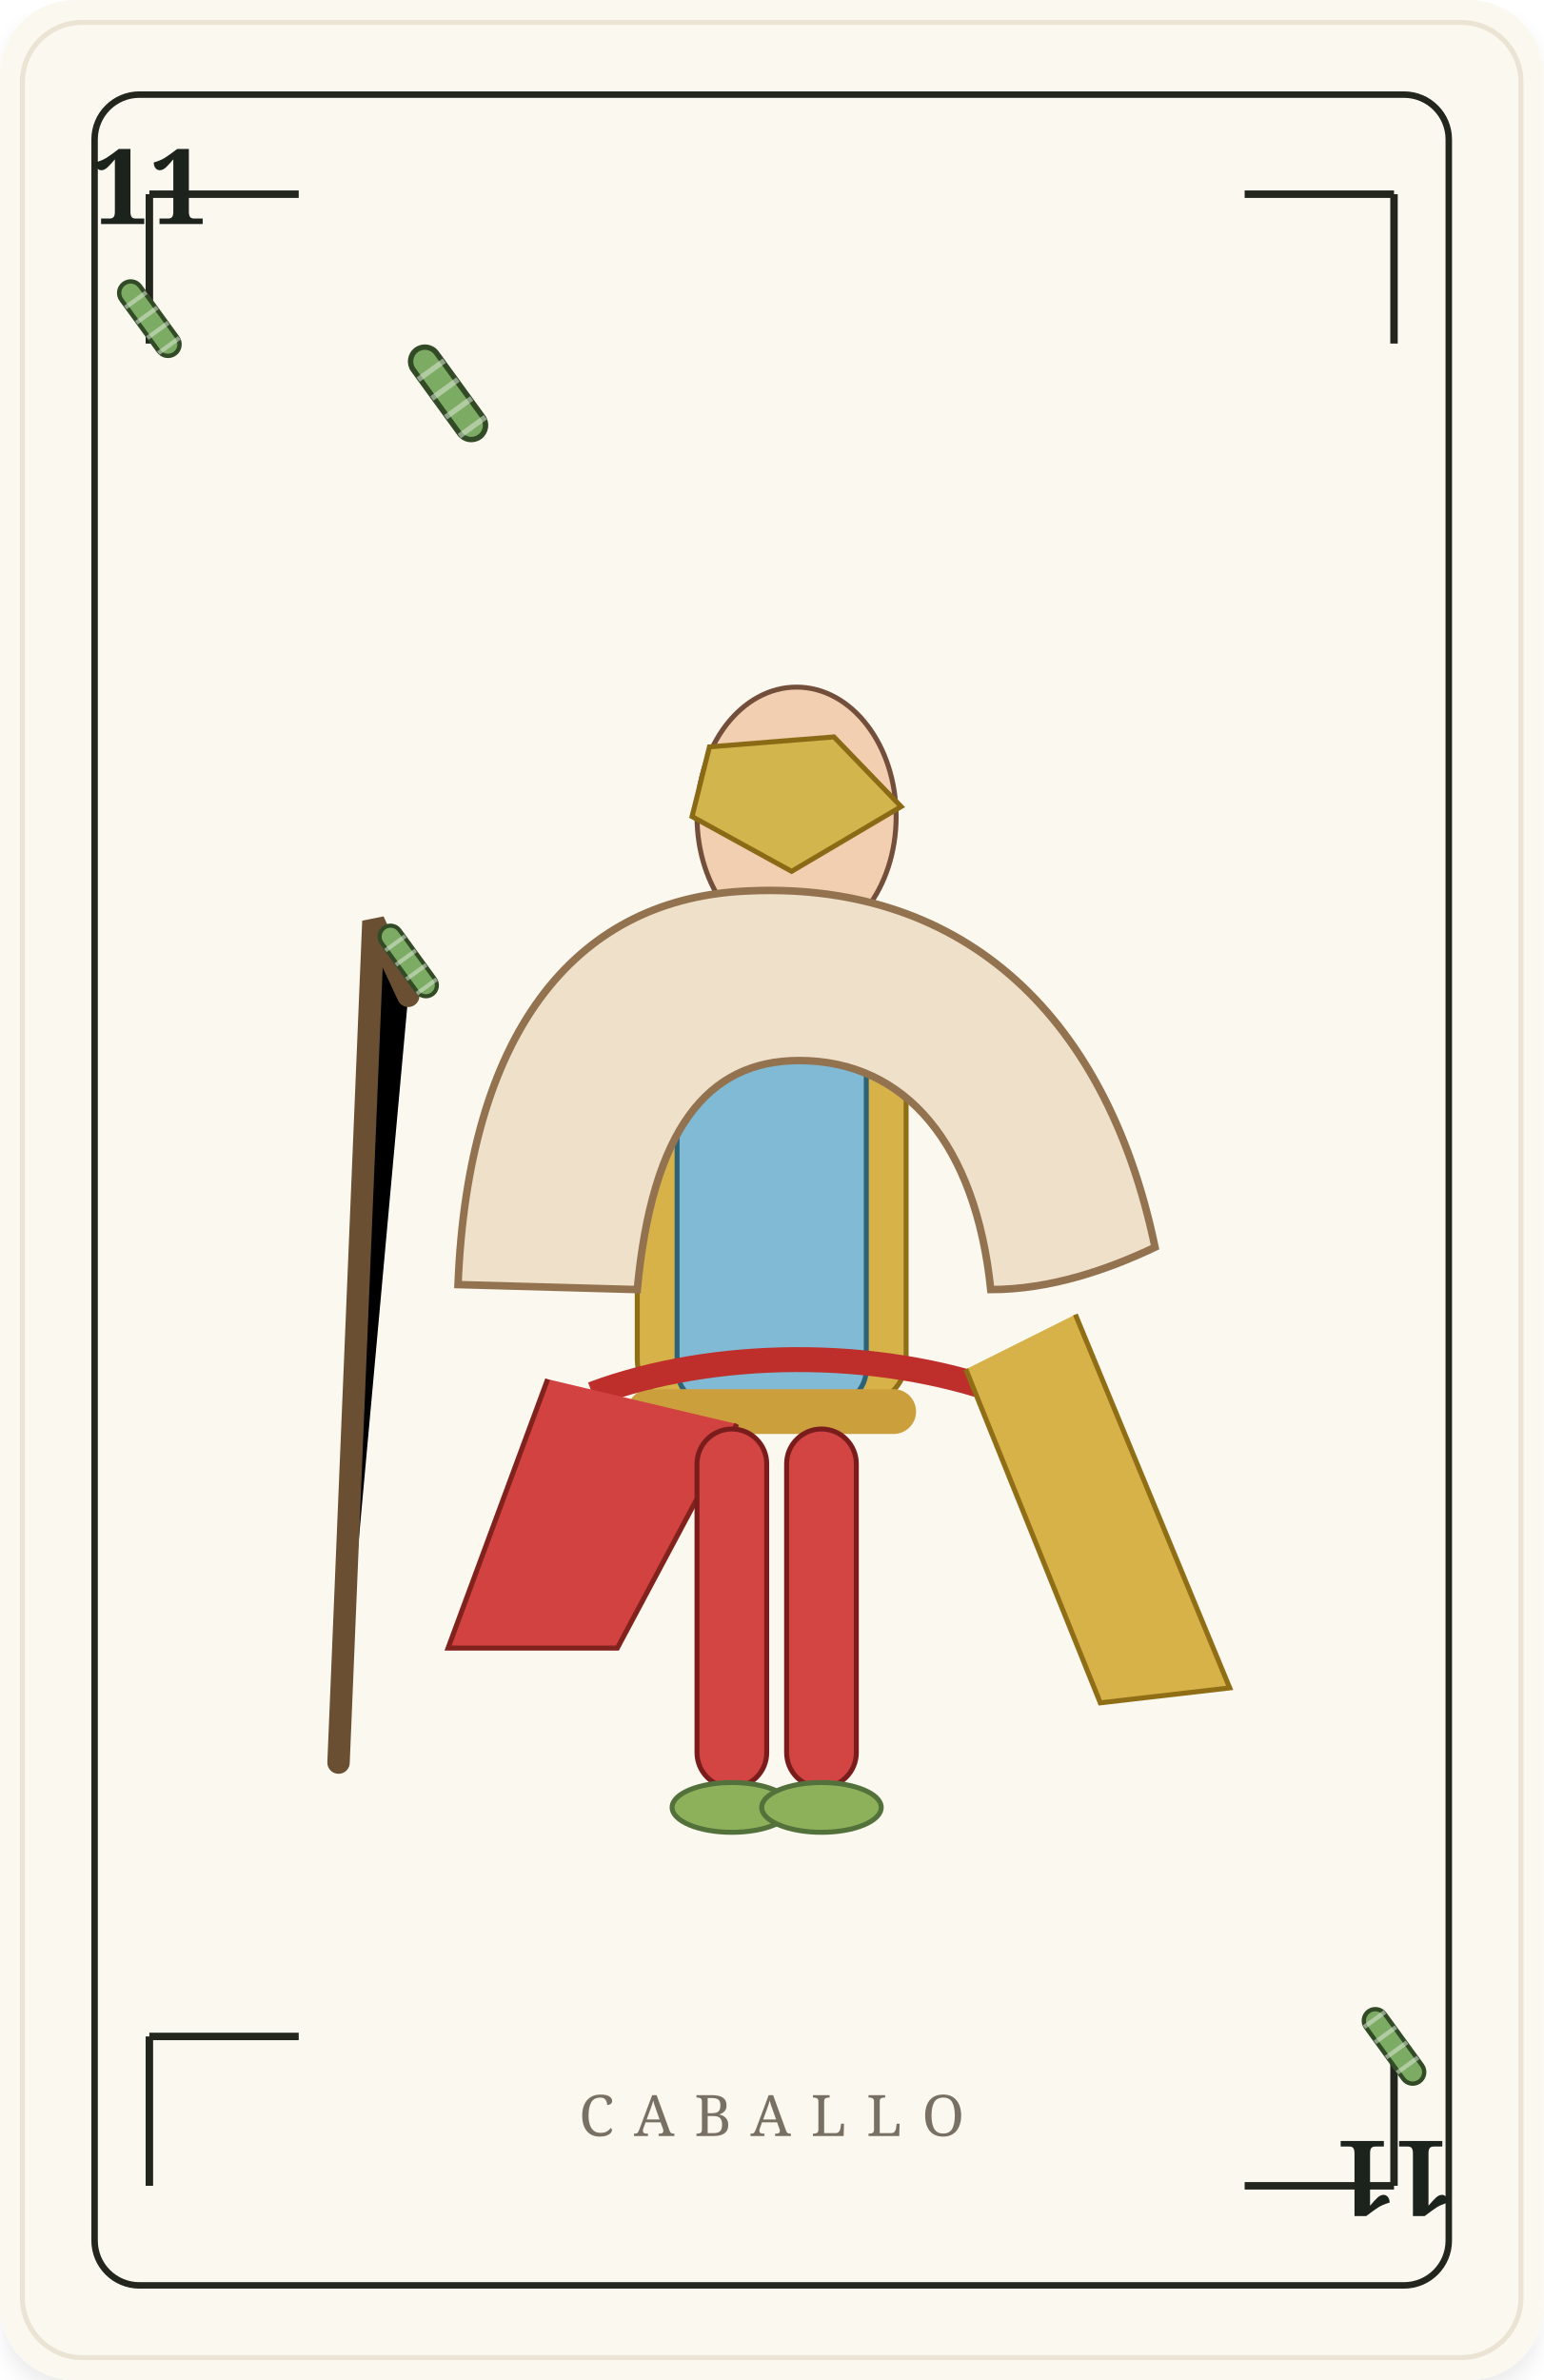
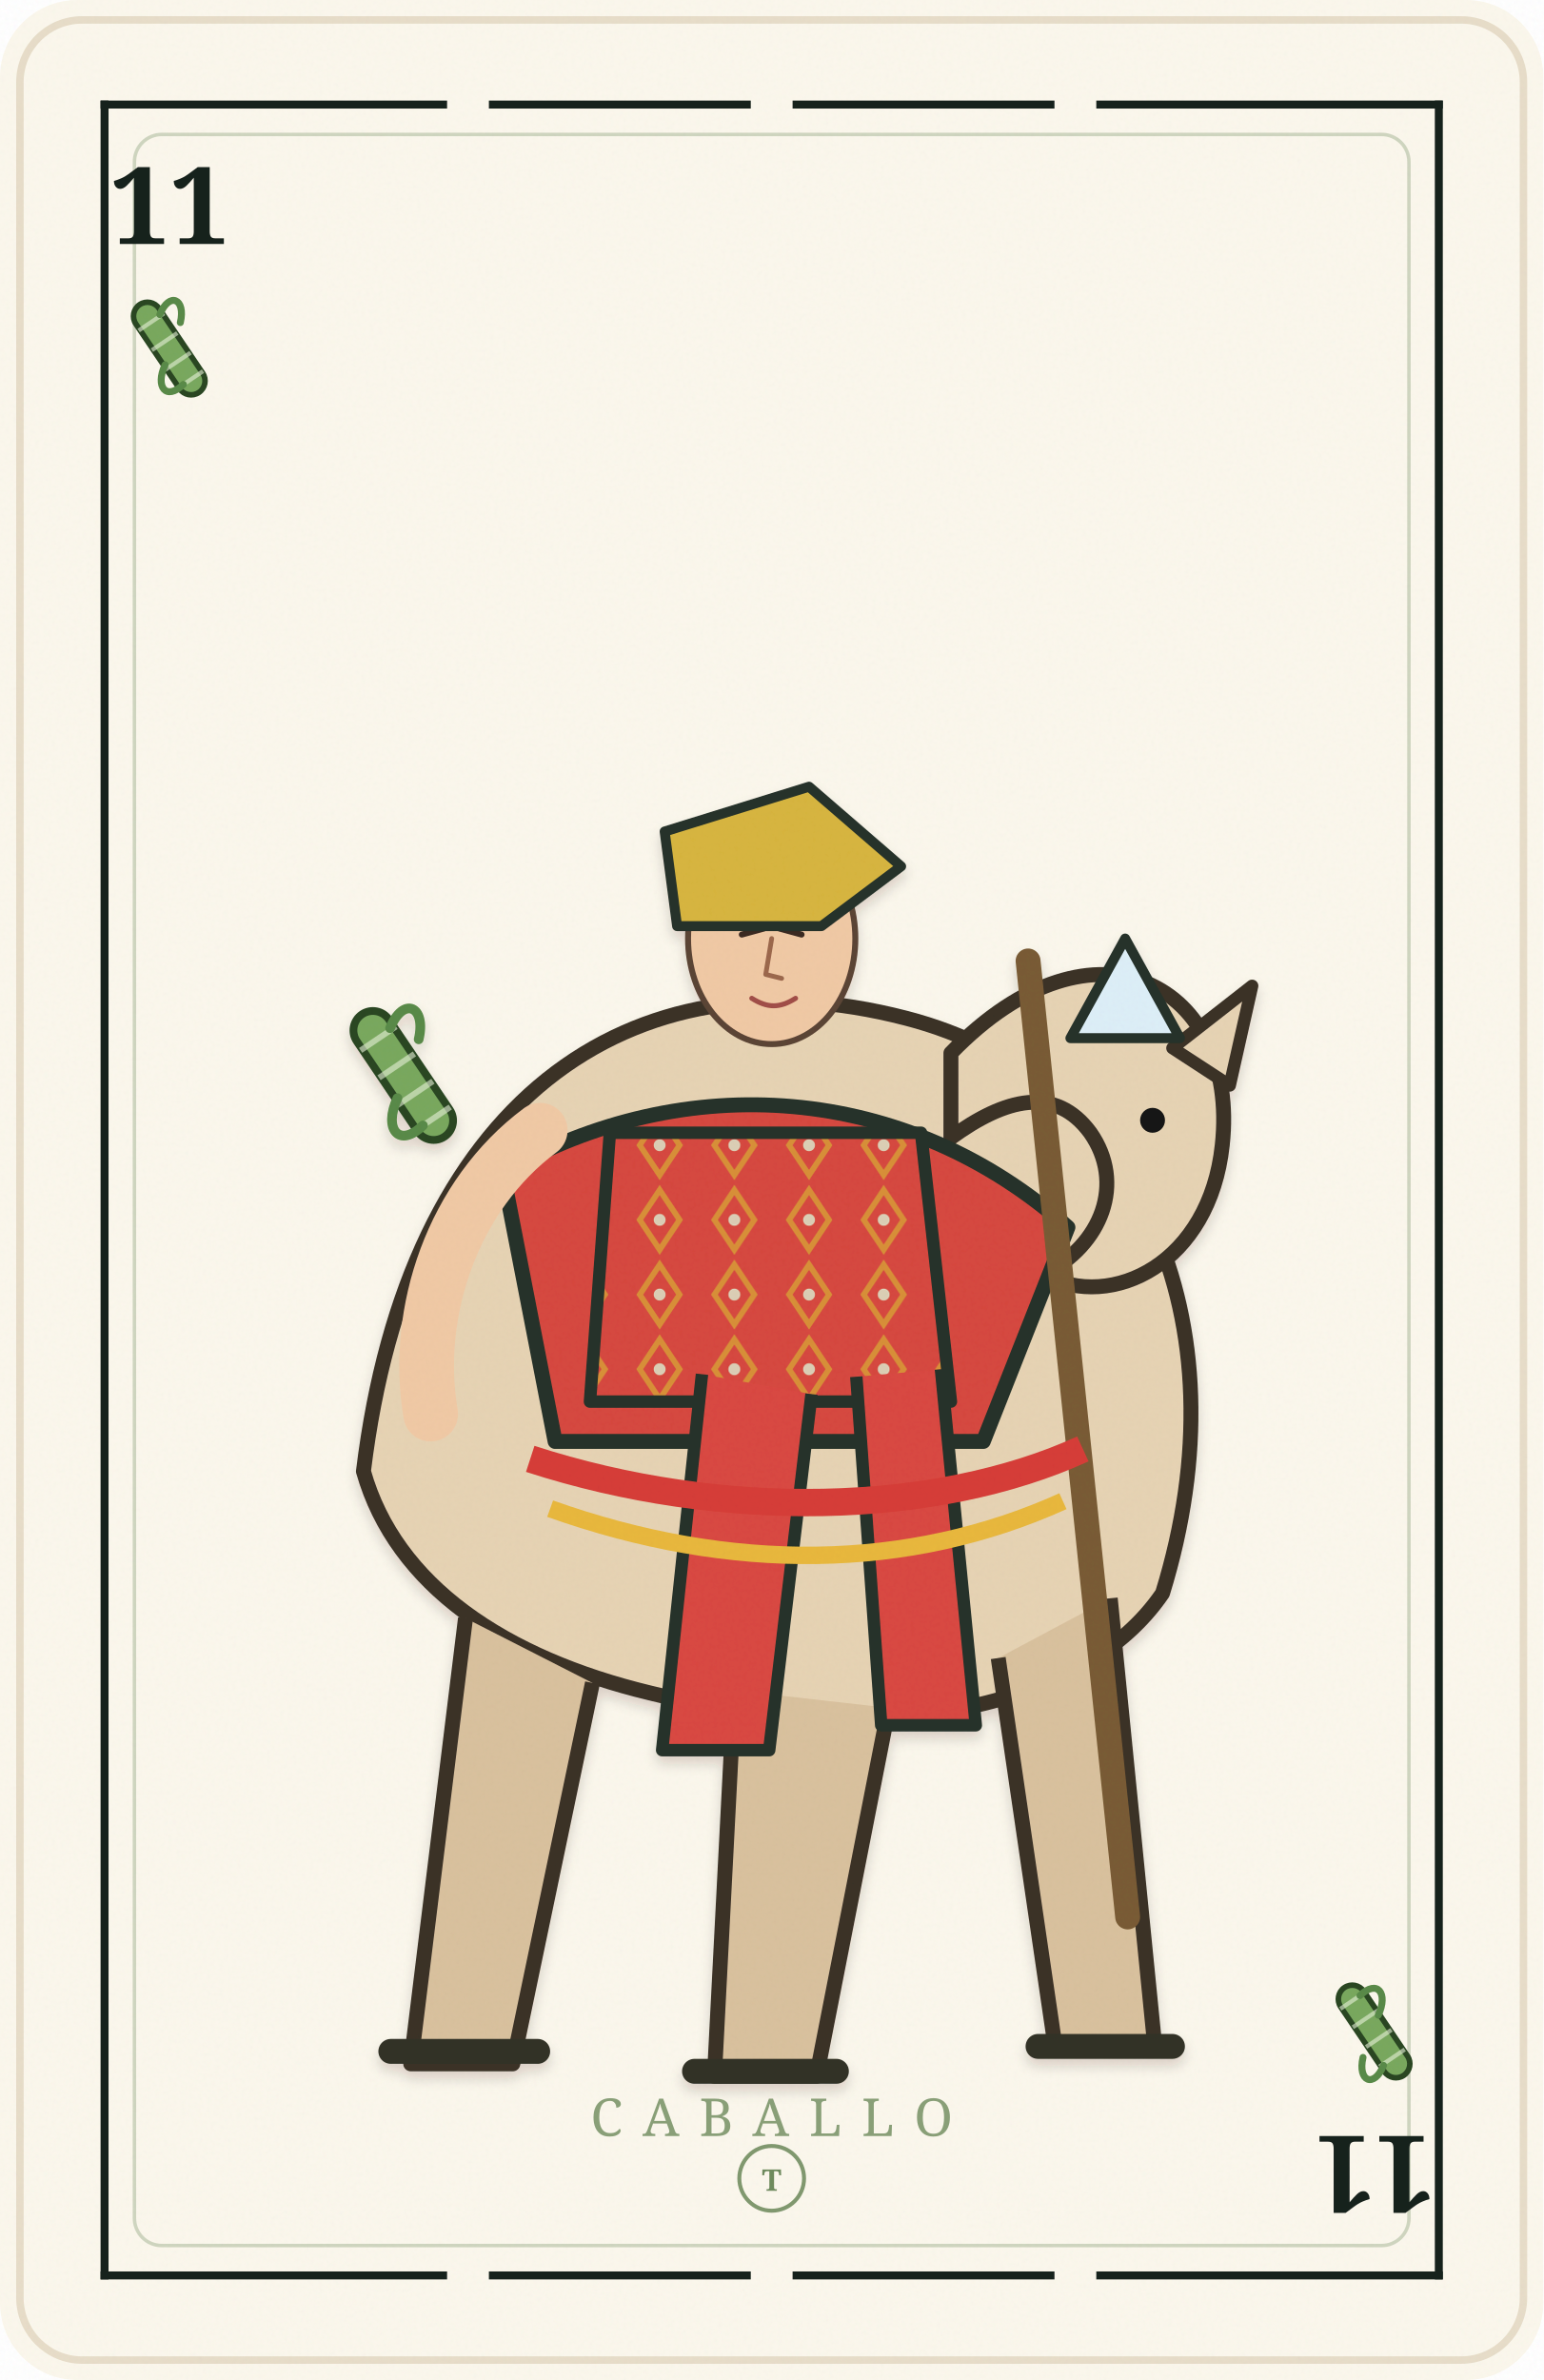
- <svg xmlns="http://www.w3.org/2000/svg" width="620" height="956" viewBox="0 0 620 956">
+ <svg xmlns="http://www.w3.org/2000/svg" width="620" height="956" viewBox="0 0 620 956" role="img" aria-label="Carta española de bastos">
  <defs>
-     <filter id="shadow" x="-20%" y="-20%" width="140%" height="140%">
-       <feDropShadow dx="0" dy="5" stdDeviation="4" flood-opacity=".08" />
+     <filter id="paper" x="-10%" y="-10%" width="120%" height="120%">
+       <feTurbulence type="fractalNoise" baseFrequency=".58" numOctaves="2" seed="9" result="noise" />
+       <feColorMatrix in="noise" type="matrix" values="1 0 0 0 0  0 1 0 0 0  0 0 1 0 0  0 0 0 .055 0" result="grain" />
+       <feBlend in="SourceGraphic" in2="grain" mode="multiply" />
    </filter>
-     <linearGradient id="oroFill" x1="0" x2="1">
-       <stop offset="0" stop-color="#f7db89" />
-       <stop offset="1" stop-color="#d19309" />
+     <filter id="inkShadow" x="-25%" y="-25%" width="150%" height="150%">
+       <feDropShadow dx="0" dy="3" stdDeviation="2.4" flood-color="#2A1E12" flood-opacity=".16" />
+     </filter>
+     <linearGradient id="gold" x1="0" y1="0" x2="1" y2="1">
+       <stop offset="0" stop-color="#FFE88B" />
+       <stop offset=".5" stop-color="#79A85F" />
+       <stop offset="1" stop-color="#4D713B" />
    </linearGradient>
+     <linearGradient id="robe" x1="0" y1="0" x2="0" y2="1">
+       <stop offset="0" stop-color="#D64A3F" />
+       <stop offset="1" stop-color="#4D713B" />
+     </linearGradient>
+     <pattern id="brocade" width="30" height="30" patternUnits="userSpaceOnUse">
+       <rect width="30" height="30" fill="#D64A3F" />
+       <path d="M15 3L23 15L15 27L7 15Z" fill="none" stroke="#D8AC36" stroke-width="2.3" opacity=".7" />
+       <circle cx="15" cy="15" r="2.4" fill="#DCEBCF" opacity=".82" />
+     </pattern>
+     <pattern id="capePattern" width="34" height="34" patternUnits="userSpaceOnUse">
+       <rect width="34" height="34" fill="#5D9A58" />
+       <path d="M0 17H34M17 0V34" stroke="#F7E6BA" stroke-width="1.6" opacity=".32" />
+     </pattern>
  </defs>
-   <g filter="url(#shadow)">
-     <rect width="620" height="956" rx="30" fill="#fbf8f0" />
-     <rect x="9" y="9" width="602" height="938" rx="24" fill="none" stroke="#ebe3d4" stroke-width="2" />
-     <rect x="38" y="38" width="544" height="880" rx="18" fill="none" stroke="#23251f" stroke-width="2.6" />
-     <path d="M60 78H120M60 78V138" stroke="#23251f" stroke-width="3" />
-     <path d="M500 78H560M560 78V138" stroke="#23251f" stroke-width="3" />
-     <path d="M60 818H120M60 818V878" stroke="#23251f" stroke-width="3" />
-     <path d="M500 878H560M560 818V878" stroke="#23251f" stroke-width="3" />
-     <g transform="translate(60 90)">
-       <text x="0" y="0" text-anchor="middle" font-family="Georgia,serif" font-size="42" font-weight="700" fill="#1d211b">11</text>
-       <g transform="translate(0 38) scale(.58)">
-         <g transform="rotate(-36)">
-           <rect x="-8" y="-30" width="16" height="60" rx="8" fill="#7cab63" stroke="#304b26" stroke-width="3" />
-           <path d="M-9 -16H9M-9 -3H9M-9 10H9M-9 23H9" stroke="#dce8d6" stroke-width="3" opacity=".55" />
+   <g filter="url(#paper)">
+     <rect width="620" height="956" rx="31" fill="#FBF7EC" />
+     <rect x="8" y="8" width="604" height="940" rx="25" fill="none" stroke="#E7DDC9" stroke-width="3" />
+     <g fill="none" stroke="#17211C" stroke-width="3.2" stroke-linecap="square">
+       <path d="M42 42H178.0 M198.0 42H300.0 M320.0 42H422.0 M442.0 42H578" />
+       <path d="M42 914H178.0 M198.0 914H300.0 M320.0 914H422.0 M442.0 914H578" />
+       <path d="M42 42V914M578 42V914" />
+     </g>
+     <rect x="54" y="54" width="512" height="848" rx="11" fill="none" stroke="#4D713B" stroke-width="1.4" opacity=".25" />
+     <circle cx="310" cy="875" r="13" fill="#FBF7EC" stroke="#4D713B" stroke-width="1.6" opacity=".7" />
+     <text x="310" y="880" text-anchor="middle" font-family="Georgia,serif" font-size="12" font-weight="700" fill="#4D713B" opacity=".8">T</text>
+     <g transform="translate(68 98)">
+       <text x="0" y="0" text-anchor="middle" font-family="Georgia,serif" font-size="43" font-weight="700" fill="#17211C">11</text>
+       <g transform="translate(0 42) scale(.56)">
+         <g transform="scale(1.0) rotate(-34)" stroke-linejoin="round">
+           <rect x="-10" y="-38" width="20" height="76" rx="10" fill="#79A85F" stroke="#294722" stroke-width="4" />
+           <path d="M-11 -23H11M-11 -6H11M-11 11H11M-11 27H11" stroke="#E8F1D8" stroke-width="3" opacity=".6" />
+           <path d="M8 -24C23 -34 30 -23 17 -11M-9 8C-24 17 -23 30 -6 27" fill="none" stroke="#5A8A48" stroke-width="5" stroke-linecap="round" />
        </g>
      </g>
    </g>
-     <g transform="translate(560 860) rotate(180 0 0)">
-       <text x="0" y="0" text-anchor="middle" font-family="Georgia,serif" font-size="42" font-weight="700" fill="#1d211b">11</text>
-       <g transform="translate(0 38) scale(.58)">
-         <g transform="rotate(-36)">
-           <rect x="-8" y="-30" width="16" height="60" rx="8" fill="#7cab63" stroke="#304b26" stroke-width="3" />
-           <path d="M-9 -16H9M-9 -3H9M-9 10H9M-9 23H9" stroke="#dce8d6" stroke-width="3" opacity=".55" />
+     <g transform="translate(552 858) rotate(180)">
+       <text x="0" y="0" text-anchor="middle" font-family="Georgia,serif" font-size="43" font-weight="700" fill="#17211C">11</text>
+       <g transform="translate(0 42) scale(.56)">
+         <g transform="scale(1.0) rotate(-34)" stroke-linejoin="round">
+           <rect x="-10" y="-38" width="20" height="76" rx="10" fill="#79A85F" stroke="#294722" stroke-width="4" />
+           <path d="M-11 -23H11M-11 -6H11M-11 11H11M-11 27H11" stroke="#E8F1D8" stroke-width="3" opacity=".6" />
+           <path d="M8 -24C23 -34 30 -23 17 -11M-9 8C-24 17 -23 30 -6 27" fill="none" stroke="#5A8A48" stroke-width="5" stroke-linecap="round" />
        </g>
      </g>
    </g>
-     <g transform="translate(180 158) scale(.72)">
-       <g transform="rotate(-36)">
-         <rect x="-8" y="-30" width="16" height="60" rx="8" fill="#7cab63" stroke="#304b26" stroke-width="3" />
-         <path d="M-9 -16H9M-9 -3H9M-9 10H9M-9 23H9" stroke="#dce8d6" stroke-width="3" opacity=".55" />
+     <g transform="translate(310 505)" filter="url(#inkShadow)" stroke-linejoin="round">
+       <path d="M-164 86C-146 -62 -58 -125 54 -96C147 -72 191 25 157 135C125 182 42 198 -49 175C-107 161 -151 132 -164 86Z" fill="#E6D3B4" stroke="#3A3027" stroke-width="6" />
+       <path d="M72 -82C130 -142 188 -109 181 -45C176 2 137 22 109 7C133 -5 142 -30 128 -50C114 -69 94 -64 72 -48Z" fill="#E6D3B4" stroke="#3A3027" stroke-width="6" />
+       <path d="M161 -84L193 -109L184 -69Z" fill="#E6D3B4" stroke="#3A3027" stroke-width="5" />
+       <circle cx="153" cy="-55" r="5" fill="#151512" />
+       <path d="M-123 145L-145 324H-104L-72 171M-15 174L-23 329H18L47 181M91 161L114 318H154L136 137" fill="#D9C19E" stroke="#3A3027" stroke-width="6" stroke-linejoin="round" />
+       <path d="M-153 319H-94M-31 327H26M107 317H161" stroke="#303025" stroke-width="10" stroke-linecap="round" />
+       <path d="M-108 -34C-35 -76 54 -70 119 -12L85 74H-87Z" fill="#D64A3F" stroke="#253129" stroke-width="6" />
+       <path d="M-65 -50H60L72 58H-73Z" fill="url(#brocade)" stroke="#253129" stroke-width="5" />
+       <path d="M-28 47L-44 198H-1L16 55M34 48L44 188H82L68 45" fill="#D94A42" stroke="#253129" stroke-width="5" />
+       <g transform="translate(0 -128) scale(0.8)">
+         <ellipse cx="0" cy="0" rx="42" ry="53" fill="#F0C9A5" stroke="#5B4435" stroke-width="3" />
+         <path d="M-37 -16C-31 -49 28 -53 39 -17C17 -36 -18 -35 -37 -16Z" fill="#7E4A25" stroke="#5B4435" stroke-width="3" />
+         <path d="M-15 -2L-4 -5M15 -2L4 -5" stroke="#3A2A22" stroke-width="3" stroke-linecap="round" />
+         <path d="M0 0L-3 18L5 20" fill="none" stroke="#9B684E" stroke-width="2.4" stroke-linecap="round" />
+         <path d="M-10 30C-2 35 4 35 12 30" fill="none" stroke="#A14F48" stroke-width="2.5" stroke-linecap="round" />
      </g>
-     </g>
-     <g transform="translate(310 500)">
-       <ellipse cx="10" cy="-172" rx="40" ry="52" fill="#f1cfb0" stroke="#73503a" stroke-width="2" />
-       <path d="M-25 -200L25 -204L52 -176L8 -150L-32 -172Z" fill="#d3b54d" stroke="#8b6a17" stroke-width="2" />
-       <rect x="-54" y="-124" width="108" height="188" rx="18" fill="#d7b249" stroke="#8f6e17" stroke-width="2" />
-       <rect x="-38" y="-110" width="76" height="174" rx="14" fill="#80bad4" stroke="#2e6477" stroke-width="2" />
-       <rect x="-58" y="58" width="116" height="18" rx="9" fill="#cc9f3e" />
-       <path d="M-126 16C-122 -84 -80 -138 -12 -142C74 -147 134 -95 154 1C135 10 112 18 88 18C82 -40 54 -74 11 -74C-26 -74 -48 -46 -54 18Z" fill="#efe0c9" stroke="#92724f" stroke-width="3" />
-       <path d="M-72 60C-24 42 42 41 94 60" fill="none" stroke="#be2e29" stroke-width="10" />
-       <path d="M-90 54L-130 162L-62 162L-14 72" fill="#d1423f" stroke="#82221f" stroke-width="2" />
-       <path d="M78 50L132 184L184 178L122 28" fill="#d7b249" stroke="#8f6e17" stroke-width="2" />
-       <rect x="-30" y="74" width="28" height="144" rx="14" fill="#d24542" stroke="#7a1f1e" stroke-width="2" />
-       <rect x="6" y="74" width="28" height="144" rx="14" fill="#d24542" stroke="#7a1f1e" stroke-width="2" />
-       <ellipse cx="-16" cy="226" rx="24" ry="10" fill="#8db15a" stroke="#53713a" stroke-width="2" />
-       <ellipse cx="20" cy="226" rx="24" ry="10" fill="#8db15a" stroke="#53713a" stroke-width="2" />
-       <path d="M-146 -100L-160 -130L-174 208" stroke="#6a5032" stroke-width="9" stroke-linecap="round" />
-       <g transform="translate(-146 -114) scale(.55)">
-         <g transform="rotate(-36)">
-           <rect x="-8" y="-30" width="16" height="60" rx="8" fill="#7cab63" stroke="#304b26" stroke-width="3" />
-           <path d="M-9 -16H9M-9 -3H9M-9 10H9M-9 23H9" stroke="#dce8d6" stroke-width="3" opacity=".55" />
+       <path d="M-43 -171L15 -189L52 -157L20 -133H-38Z" fill="#D7B540" stroke="#253129" stroke-width="4" />
+       <path d="M-93 -51C-128 -25 -144 22 -137 63" fill="none" stroke="#F0C9A5" stroke-width="22" stroke-linecap="round" />
+       <g transform="translate(-148 -73) rotate(0) scale(0.78)">
+         <g transform="scale(1.0) rotate(-34)" stroke-linejoin="round">
+           <rect x="-10" y="-38" width="20" height="76" rx="10" fill="#79A85F" stroke="#294722" stroke-width="4" />
+           <path d="M-11 -23H11M-11 -6H11M-11 11H11M-11 27H11" stroke="#E8F1D8" stroke-width="3" opacity=".6" />
+           <path d="M8 -24C23 -34 30 -23 17 -11M-9 8C-24 17 -23 30 -6 27" fill="none" stroke="#5A8A48" stroke-width="5" stroke-linecap="round" />
        </g>
      </g>
+       <path d="M103 -119L143 265" stroke="#795C34" stroke-width="10" stroke-linecap="round" />
+       <path d="M142 -128L164 -88L120 -88Z" fill="#DCEEF7" stroke="#253129" stroke-width="4" />
+       <path d="M-97 81C-20 106 66 104 125 77" fill="none" stroke="#D63E37" stroke-width="11" />
+       <path d="M-89 101C-16 127 55 126 117 98" fill="none" stroke="#E8B83C" stroke-width="7" />
    </g>
-     <text x="310" y="858" text-anchor="middle" font-family="Georgia,serif" font-size="23" letter-spacing="8" fill="#5a5246" opacity=".82">CABALLO</text>
+     <text x="310" y="858" text-anchor="middle" font-family="Georgia,serif" font-size="21" letter-spacing="8" fill="#4D713B" opacity=".65">CABALLO</text>
  </g>
</svg>
